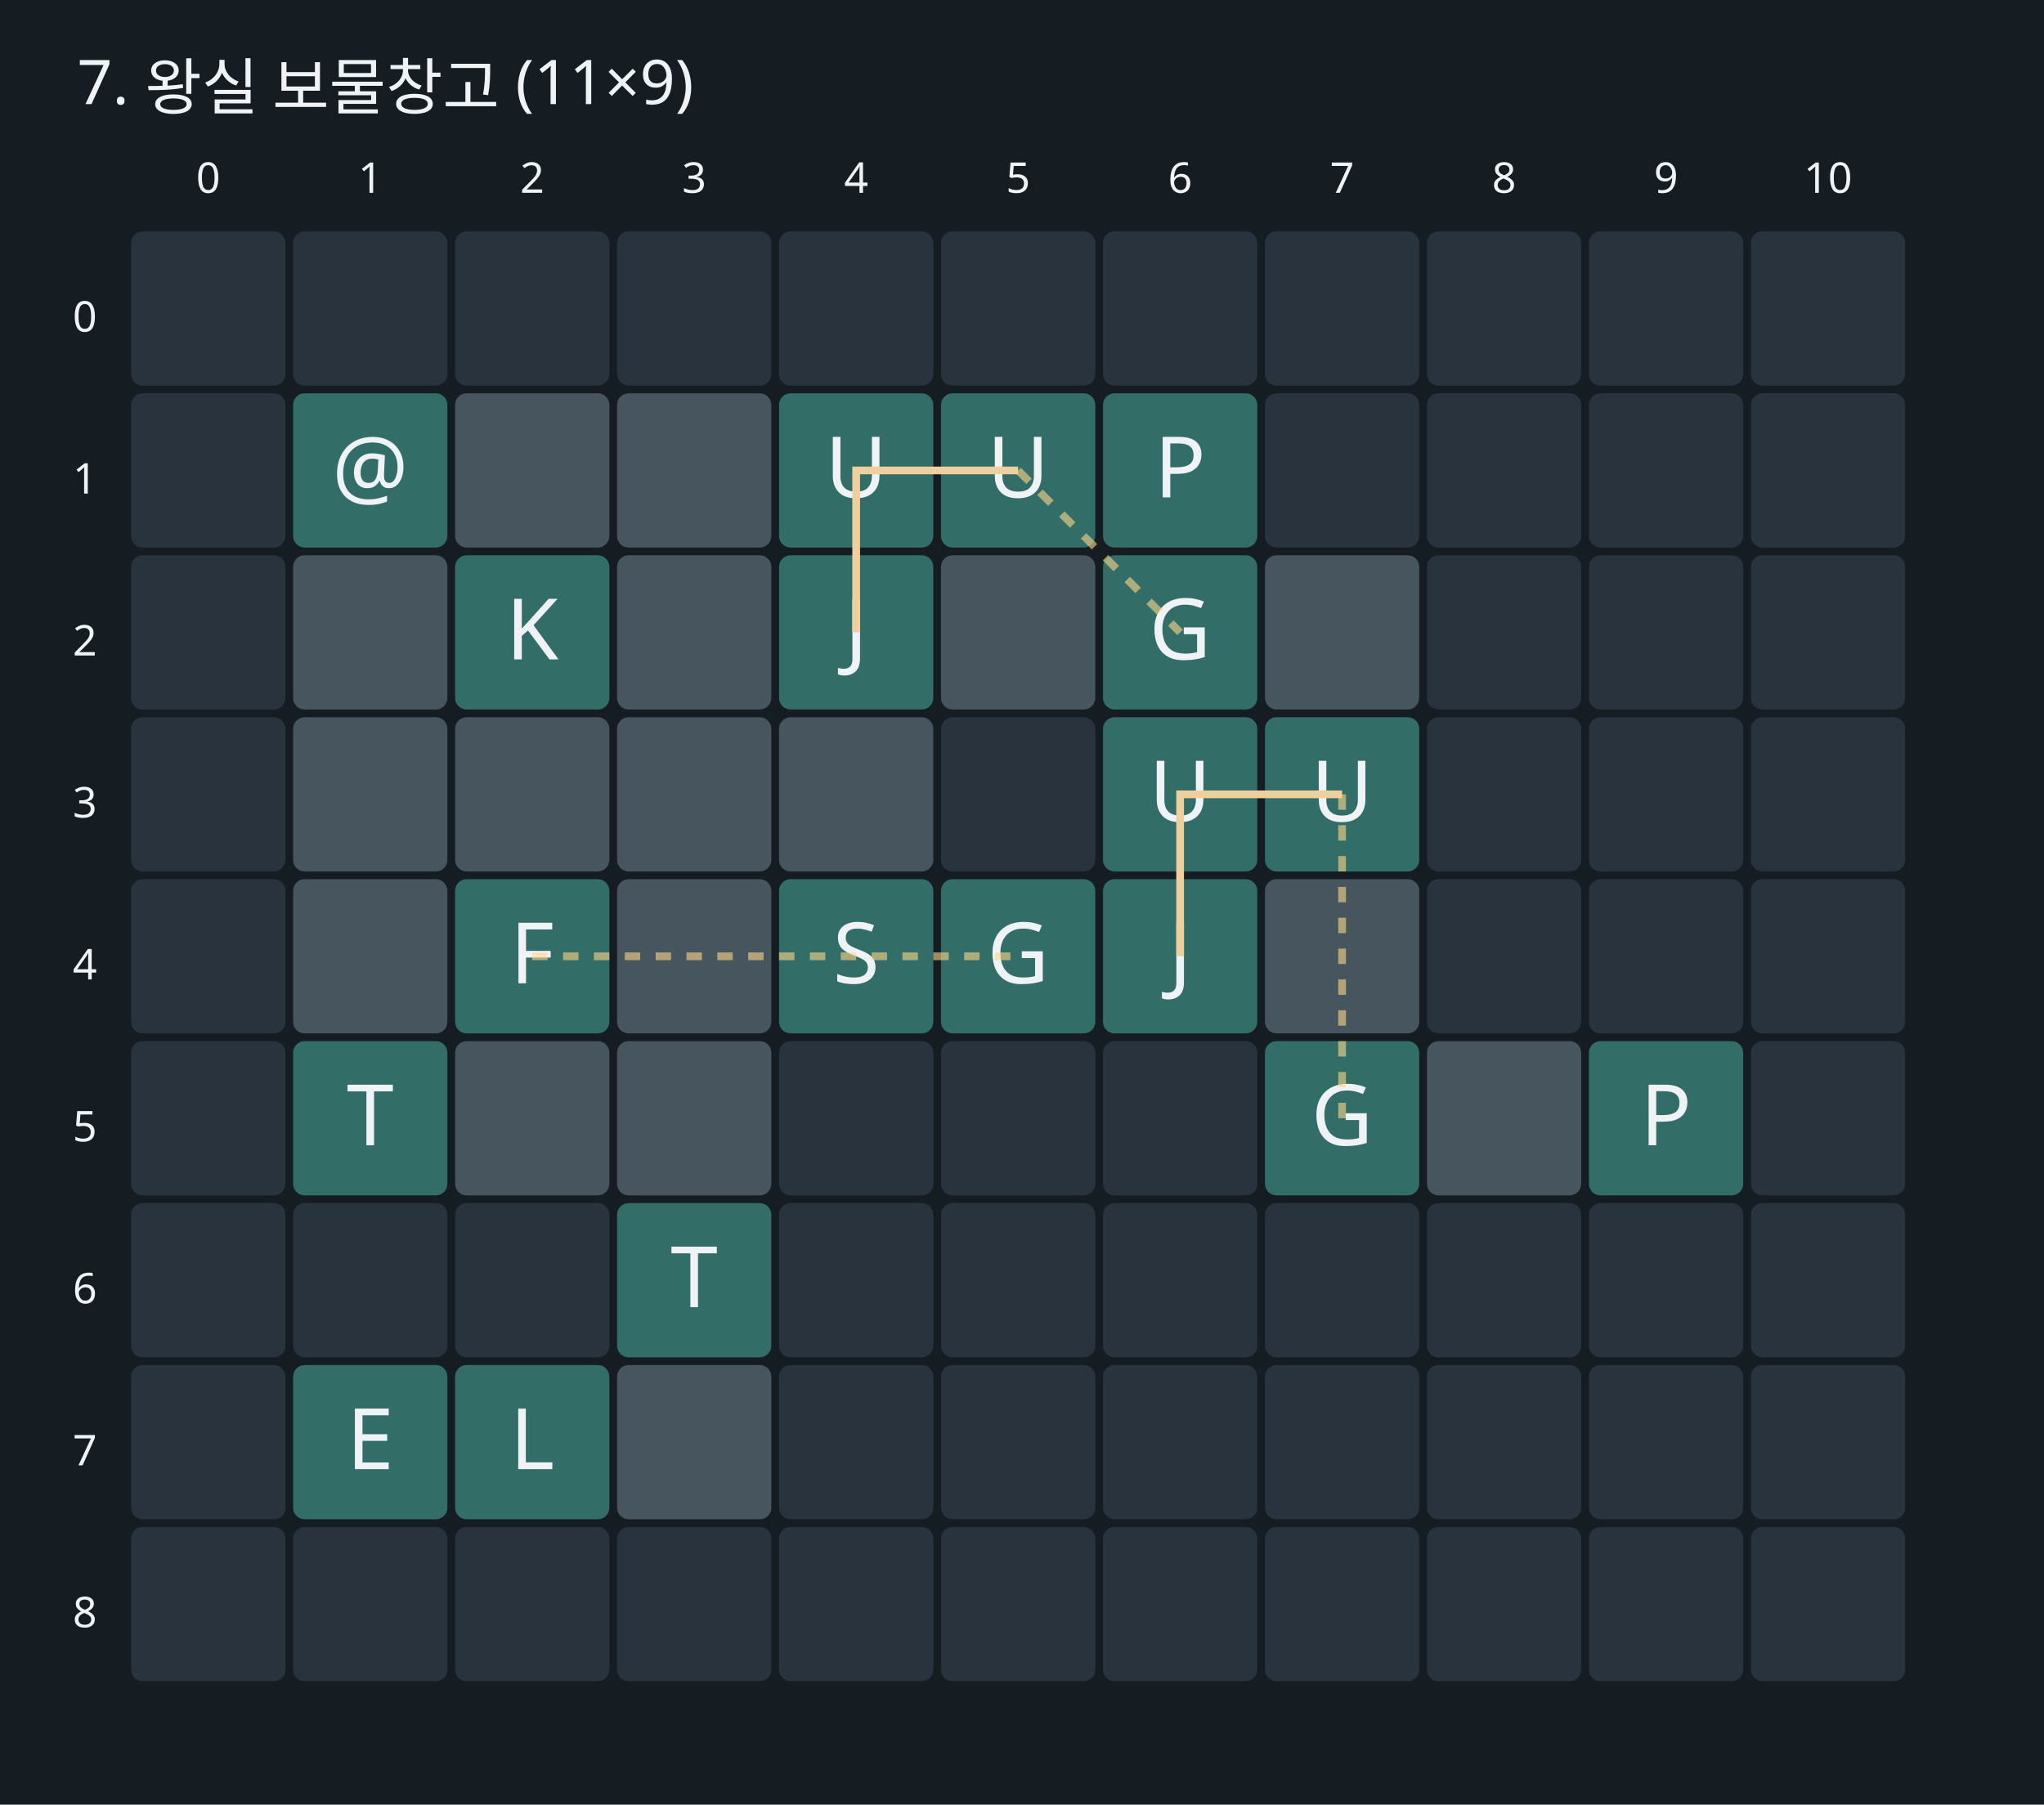
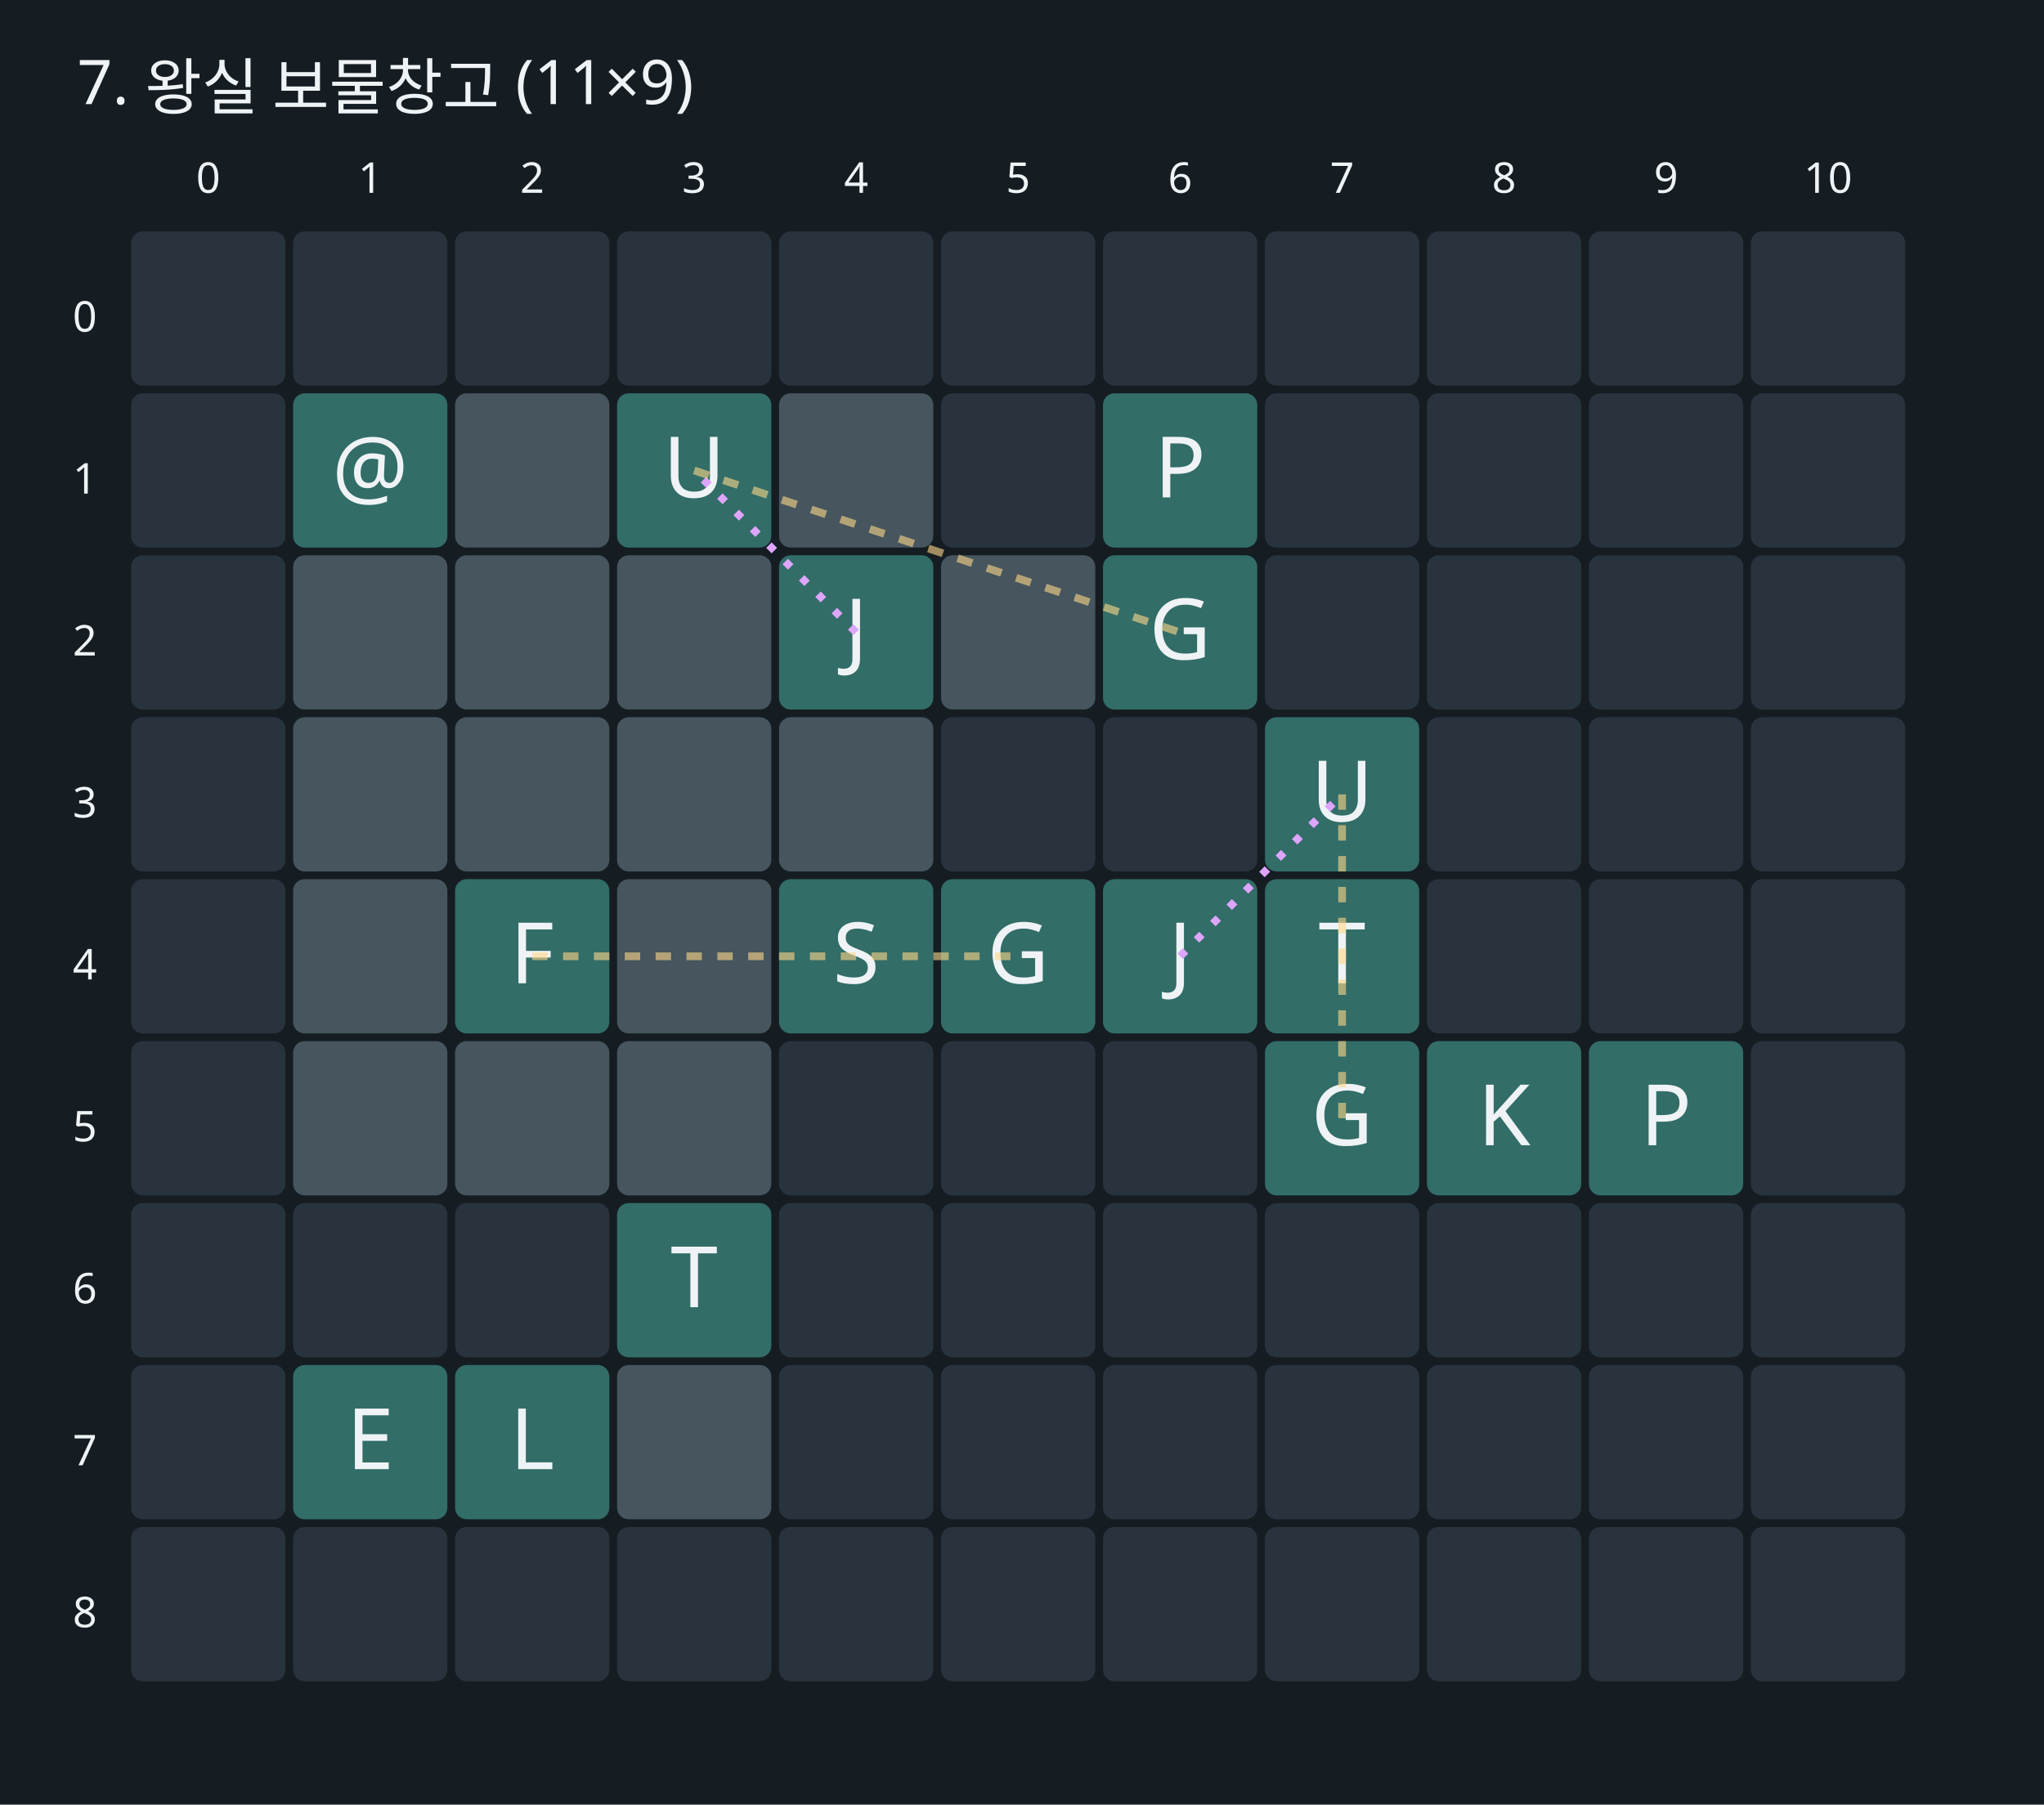
<svg xmlns="http://www.w3.org/2000/svg" width="530" height="468" viewBox="0 0 530 468">
  <rect width="100%" height="100%" fill="#151d23" />
  <g font-family="Malgun Gothic, sans-serif" fill="#eff3f5">
    <text x="20" y="27" font-size="16">7. 왕실 보물창고 (11×9)</text>
    <text x="54" y="50" text-anchor="middle" font-size="11">0</text>
    <text x="96" y="50" text-anchor="middle" font-size="11">1</text>
    <text x="138" y="50" text-anchor="middle" font-size="11">2</text>
    <text x="180" y="50" text-anchor="middle" font-size="11">3</text>
    <text x="222" y="50" text-anchor="middle" font-size="11">4</text>
    <text x="264" y="50" text-anchor="middle" font-size="11">5</text>
    <text x="306" y="50" text-anchor="middle" font-size="11">6</text>
    <text x="348" y="50" text-anchor="middle" font-size="11">7</text>
    <text x="390" y="50" text-anchor="middle" font-size="11">8</text>
    <text x="432" y="50" text-anchor="middle" font-size="11">9</text>
    <text x="474" y="50" text-anchor="middle" font-size="11">10</text>
    <text x="22" y="86" text-anchor="middle" font-size="11">0</text>
    <rect x="34" y="60" width="40" height="40" rx="3" fill="#29333e" />
    <rect x="76" y="60" width="40" height="40" rx="3" fill="#29333e" />
    <rect x="118" y="60" width="40" height="40" rx="3" fill="#29333e" />
    <rect x="160" y="60" width="40" height="40" rx="3" fill="#29333e" />
    <rect x="202" y="60" width="40" height="40" rx="3" fill="#29333e" />
    <rect x="244" y="60" width="40" height="40" rx="3" fill="#29333e" />
    <rect x="286" y="60" width="40" height="40" rx="3" fill="#29333e" />
    <rect x="328" y="60" width="40" height="40" rx="3" fill="#29333e" />
    <rect x="370" y="60" width="40" height="40" rx="3" fill="#29333e" />
    <rect x="412" y="60" width="40" height="40" rx="3" fill="#29333e" />
    <rect x="454" y="60" width="40" height="40" rx="3" fill="#29333e" />
    <text x="22" y="128" text-anchor="middle" font-size="11">1</text>
    <rect x="34" y="102" width="40" height="40" rx="3" fill="#29333e" />
    <rect x="76" y="102" width="40" height="40" rx="3" fill="#326d68" />
    <text x="96" y="129" text-anchor="middle" font-size="22">@</text>
    <rect x="118" y="102" width="40" height="40" rx="3" fill="#46555e" />
-     <rect x="160" y="102" width="40" height="40" rx="3" fill="#46555e" />
-     <rect x="202" y="102" width="40" height="40" rx="3" fill="#326d68" />
-     <text x="222" y="129" text-anchor="middle" font-size="22">U</text>
-     <rect x="244" y="102" width="40" height="40" rx="3" fill="#326d68" />
-     <text x="264" y="129" text-anchor="middle" font-size="22">U</text>
+     <rect x="160" y="102" width="40" height="40" rx="3" fill="#326d68" />
+     <text x="180" y="129" text-anchor="middle" font-size="22">U</text>
+     <rect x="202" y="102" width="40" height="40" rx="3" fill="#46555e" />
+     <rect x="244" y="102" width="40" height="40" rx="3" fill="#29333e" />
    <rect x="286" y="102" width="40" height="40" rx="3" fill="#326d68" />
    <text x="306" y="129" text-anchor="middle" font-size="22">P</text>
    <rect x="328" y="102" width="40" height="40" rx="3" fill="#29333e" />
    <rect x="370" y="102" width="40" height="40" rx="3" fill="#29333e" />
    <rect x="412" y="102" width="40" height="40" rx="3" fill="#29333e" />
    <rect x="454" y="102" width="40" height="40" rx="3" fill="#29333e" />
    <text x="22" y="170" text-anchor="middle" font-size="11">2</text>
    <rect x="34" y="144" width="40" height="40" rx="3" fill="#29333e" />
    <rect x="76" y="144" width="40" height="40" rx="3" fill="#46555e" />
-     <rect x="118" y="144" width="40" height="40" rx="3" fill="#326d68" />
-     <text x="138" y="171" text-anchor="middle" font-size="22">K</text>
+     <rect x="118" y="144" width="40" height="40" rx="3" fill="#46555e" />
    <rect x="160" y="144" width="40" height="40" rx="3" fill="#46555e" />
    <rect x="202" y="144" width="40" height="40" rx="3" fill="#326d68" />
    <text x="222" y="171" text-anchor="middle" font-size="22">J</text>
    <rect x="244" y="144" width="40" height="40" rx="3" fill="#46555e" />
    <rect x="286" y="144" width="40" height="40" rx="3" fill="#326d68" />
    <text x="306" y="171" text-anchor="middle" font-size="22">G</text>
-     <rect x="328" y="144" width="40" height="40" rx="3" fill="#46555e" />
+     <rect x="328" y="144" width="40" height="40" rx="3" fill="#29333e" />
    <rect x="370" y="144" width="40" height="40" rx="3" fill="#29333e" />
    <rect x="412" y="144" width="40" height="40" rx="3" fill="#29333e" />
    <rect x="454" y="144" width="40" height="40" rx="3" fill="#29333e" />
    <text x="22" y="212" text-anchor="middle" font-size="11">3</text>
    <rect x="34" y="186" width="40" height="40" rx="3" fill="#29333e" />
    <rect x="76" y="186" width="40" height="40" rx="3" fill="#46555e" />
    <rect x="118" y="186" width="40" height="40" rx="3" fill="#46555e" />
    <rect x="160" y="186" width="40" height="40" rx="3" fill="#46555e" />
    <rect x="202" y="186" width="40" height="40" rx="3" fill="#46555e" />
    <rect x="244" y="186" width="40" height="40" rx="3" fill="#29333e" />
-     <rect x="286" y="186" width="40" height="40" rx="3" fill="#326d68" />
-     <text x="306" y="213" text-anchor="middle" font-size="22">U</text>
+     <rect x="286" y="186" width="40" height="40" rx="3" fill="#29333e" />
    <rect x="328" y="186" width="40" height="40" rx="3" fill="#326d68" />
    <text x="348" y="213" text-anchor="middle" font-size="22">U</text>
    <rect x="370" y="186" width="40" height="40" rx="3" fill="#29333e" />
    <rect x="412" y="186" width="40" height="40" rx="3" fill="#29333e" />
    <rect x="454" y="186" width="40" height="40" rx="3" fill="#29333e" />
    <text x="22" y="254" text-anchor="middle" font-size="11">4</text>
    <rect x="34" y="228" width="40" height="40" rx="3" fill="#29333e" />
    <rect x="76" y="228" width="40" height="40" rx="3" fill="#46555e" />
    <rect x="118" y="228" width="40" height="40" rx="3" fill="#326d68" />
    <text x="138" y="255" text-anchor="middle" font-size="22">F</text>
    <rect x="160" y="228" width="40" height="40" rx="3" fill="#46555e" />
    <rect x="202" y="228" width="40" height="40" rx="3" fill="#326d68" />
    <text x="222" y="255" text-anchor="middle" font-size="22">S</text>
    <rect x="244" y="228" width="40" height="40" rx="3" fill="#326d68" />
    <text x="264" y="255" text-anchor="middle" font-size="22">G</text>
    <rect x="286" y="228" width="40" height="40" rx="3" fill="#326d68" />
    <text x="306" y="255" text-anchor="middle" font-size="22">J</text>
-     <rect x="328" y="228" width="40" height="40" rx="3" fill="#46555e" />
+     <rect x="328" y="228" width="40" height="40" rx="3" fill="#326d68" />
+     <text x="348" y="255" text-anchor="middle" font-size="22">T</text>
    <rect x="370" y="228" width="40" height="40" rx="3" fill="#29333e" />
    <rect x="412" y="228" width="40" height="40" rx="3" fill="#29333e" />
    <rect x="454" y="228" width="40" height="40" rx="3" fill="#29333e" />
    <text x="22" y="296" text-anchor="middle" font-size="11">5</text>
    <rect x="34" y="270" width="40" height="40" rx="3" fill="#29333e" />
-     <rect x="76" y="270" width="40" height="40" rx="3" fill="#326d68" />
-     <text x="96" y="297" text-anchor="middle" font-size="22">T</text>
+     <rect x="76" y="270" width="40" height="40" rx="3" fill="#46555e" />
    <rect x="118" y="270" width="40" height="40" rx="3" fill="#46555e" />
    <rect x="160" y="270" width="40" height="40" rx="3" fill="#46555e" />
    <rect x="202" y="270" width="40" height="40" rx="3" fill="#29333e" />
    <rect x="244" y="270" width="40" height="40" rx="3" fill="#29333e" />
    <rect x="286" y="270" width="40" height="40" rx="3" fill="#29333e" />
    <rect x="328" y="270" width="40" height="40" rx="3" fill="#326d68" />
    <text x="348" y="297" text-anchor="middle" font-size="22">G</text>
-     <rect x="370" y="270" width="40" height="40" rx="3" fill="#46555e" />
+     <rect x="370" y="270" width="40" height="40" rx="3" fill="#326d68" />
+     <text x="390" y="297" text-anchor="middle" font-size="22">K</text>
    <rect x="412" y="270" width="40" height="40" rx="3" fill="#326d68" />
    <text x="432" y="297" text-anchor="middle" font-size="22">P</text>
    <rect x="454" y="270" width="40" height="40" rx="3" fill="#29333e" />
    <text x="22" y="338" text-anchor="middle" font-size="11">6</text>
    <rect x="34" y="312" width="40" height="40" rx="3" fill="#29333e" />
    <rect x="76" y="312" width="40" height="40" rx="3" fill="#29333e" />
    <rect x="118" y="312" width="40" height="40" rx="3" fill="#29333e" />
    <rect x="160" y="312" width="40" height="40" rx="3" fill="#326d68" />
    <text x="180" y="339" text-anchor="middle" font-size="22">T</text>
    <rect x="202" y="312" width="40" height="40" rx="3" fill="#29333e" />
    <rect x="244" y="312" width="40" height="40" rx="3" fill="#29333e" />
    <rect x="286" y="312" width="40" height="40" rx="3" fill="#29333e" />
    <rect x="328" y="312" width="40" height="40" rx="3" fill="#29333e" />
    <rect x="370" y="312" width="40" height="40" rx="3" fill="#29333e" />
    <rect x="412" y="312" width="40" height="40" rx="3" fill="#29333e" />
    <rect x="454" y="312" width="40" height="40" rx="3" fill="#29333e" />
    <text x="22" y="380" text-anchor="middle" font-size="11">7</text>
    <rect x="34" y="354" width="40" height="40" rx="3" fill="#29333e" />
    <rect x="76" y="354" width="40" height="40" rx="3" fill="#326d68" />
    <text x="96" y="381" text-anchor="middle" font-size="22">E</text>
    <rect x="118" y="354" width="40" height="40" rx="3" fill="#326d68" />
    <text x="138" y="381" text-anchor="middle" font-size="22">L</text>
    <rect x="160" y="354" width="40" height="40" rx="3" fill="#46555e" />
    <rect x="202" y="354" width="40" height="40" rx="3" fill="#29333e" />
    <rect x="244" y="354" width="40" height="40" rx="3" fill="#29333e" />
    <rect x="286" y="354" width="40" height="40" rx="3" fill="#29333e" />
    <rect x="328" y="354" width="40" height="40" rx="3" fill="#29333e" />
    <rect x="370" y="354" width="40" height="40" rx="3" fill="#29333e" />
    <rect x="412" y="354" width="40" height="40" rx="3" fill="#29333e" />
    <rect x="454" y="354" width="40" height="40" rx="3" fill="#29333e" />
    <text x="22" y="422" text-anchor="middle" font-size="11">8</text>
    <rect x="34" y="396" width="40" height="40" rx="3" fill="#29333e" />
    <rect x="76" y="396" width="40" height="40" rx="3" fill="#29333e" />
    <rect x="118" y="396" width="40" height="40" rx="3" fill="#29333e" />
    <rect x="160" y="396" width="40" height="40" rx="3" fill="#29333e" />
    <rect x="202" y="396" width="40" height="40" rx="3" fill="#29333e" />
    <rect x="244" y="396" width="40" height="40" rx="3" fill="#29333e" />
    <rect x="286" y="396" width="40" height="40" rx="3" fill="#29333e" />
    <rect x="328" y="396" width="40" height="40" rx="3" fill="#29333e" />
    <rect x="370" y="396" width="40" height="40" rx="3" fill="#29333e" />
    <rect x="412" y="396" width="40" height="40" rx="3" fill="#29333e" />
    <rect x="454" y="396" width="40" height="40" rx="3" fill="#29333e" />
    <path d="M138,248 L264,248" stroke="#ffd789" stroke-width="2" stroke-dasharray="4 4" opacity=".6" />
-     <polyline points="222,164 222,122 264,122" fill="none" stroke="#eed09e" stroke-width="2" />
-     <path d="M264,122 L306,164" stroke="#ffd789" stroke-width="2" stroke-dasharray="4 4" opacity=".6" />
-     <polyline points="306,248 306,206 348,206" fill="none" stroke="#eed09e" stroke-width="2" />
+     <path d="M222,164 L180,122" stroke="#dda5ff" stroke-width="2" stroke-dasharray="2 4" />
+     <path d="M180,122 L306,164" stroke="#ffd789" stroke-width="2" stroke-dasharray="4 4" opacity=".6" />
+     <path d="M306,248 L348,206" stroke="#dda5ff" stroke-width="2" stroke-dasharray="2 4" />
    <path d="M348,206 L348,290" stroke="#ffd789" stroke-width="2" stroke-dasharray="4 4" opacity=".6" />
  </g>
</svg>
